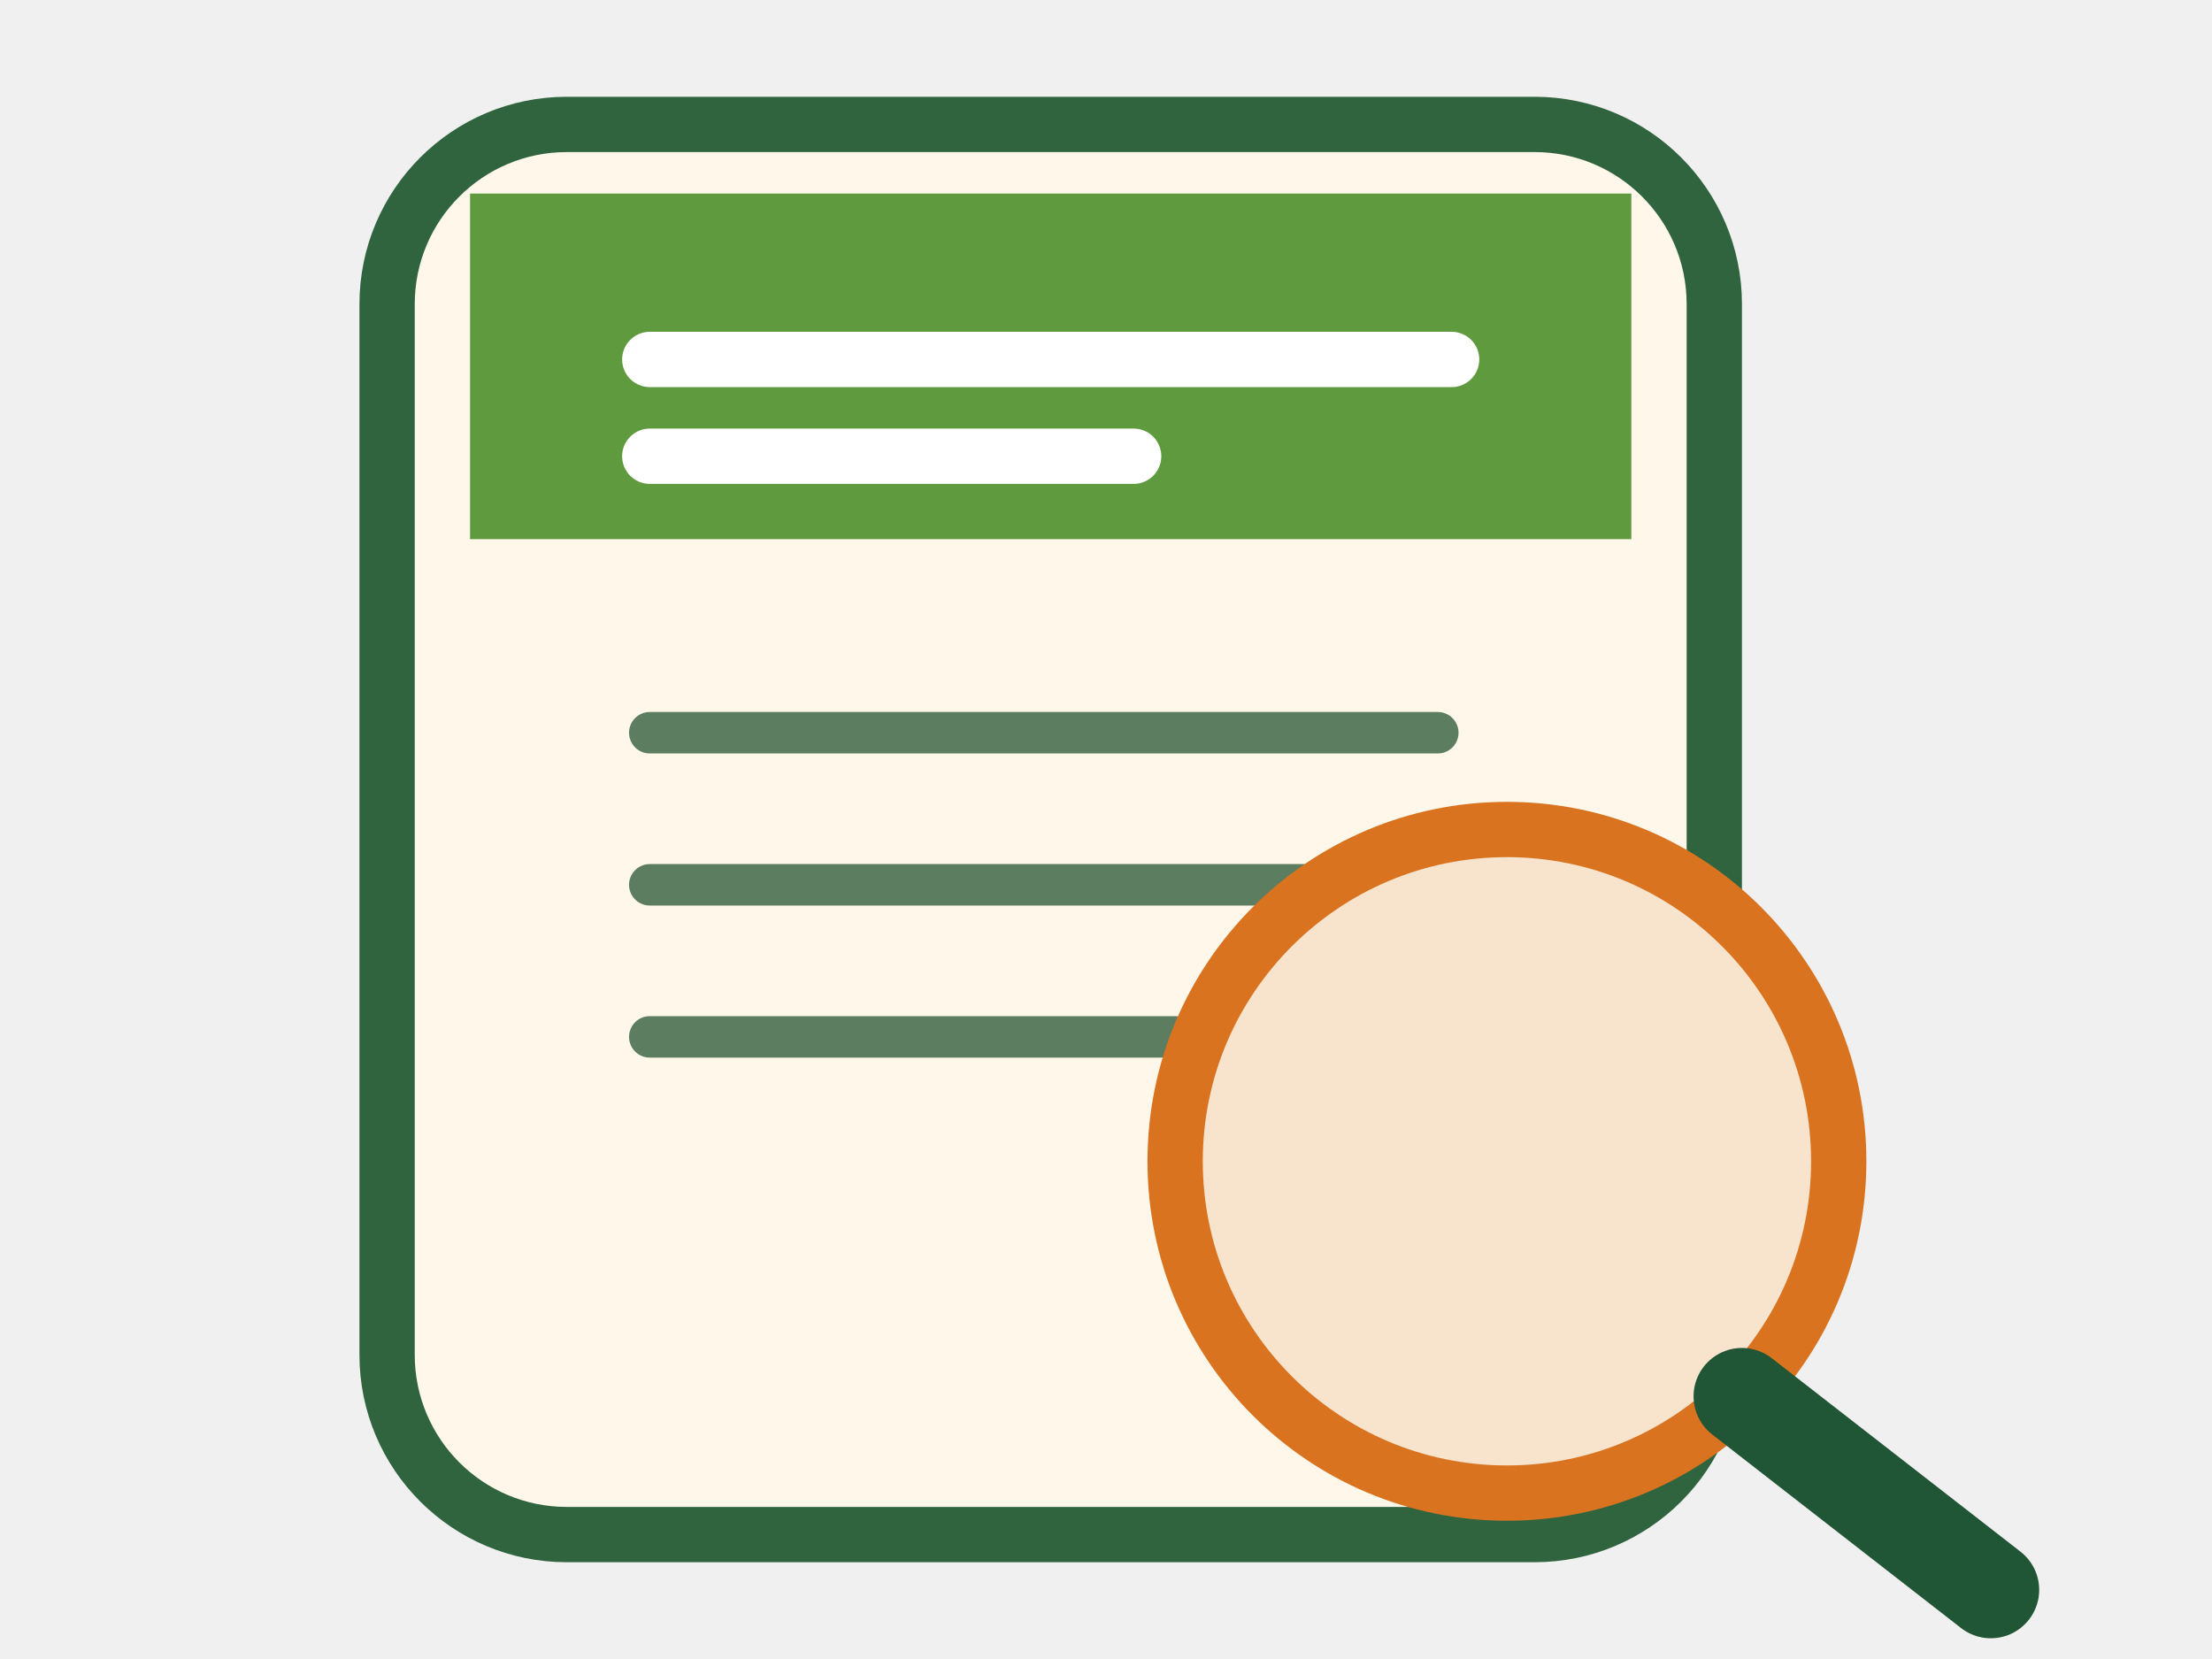
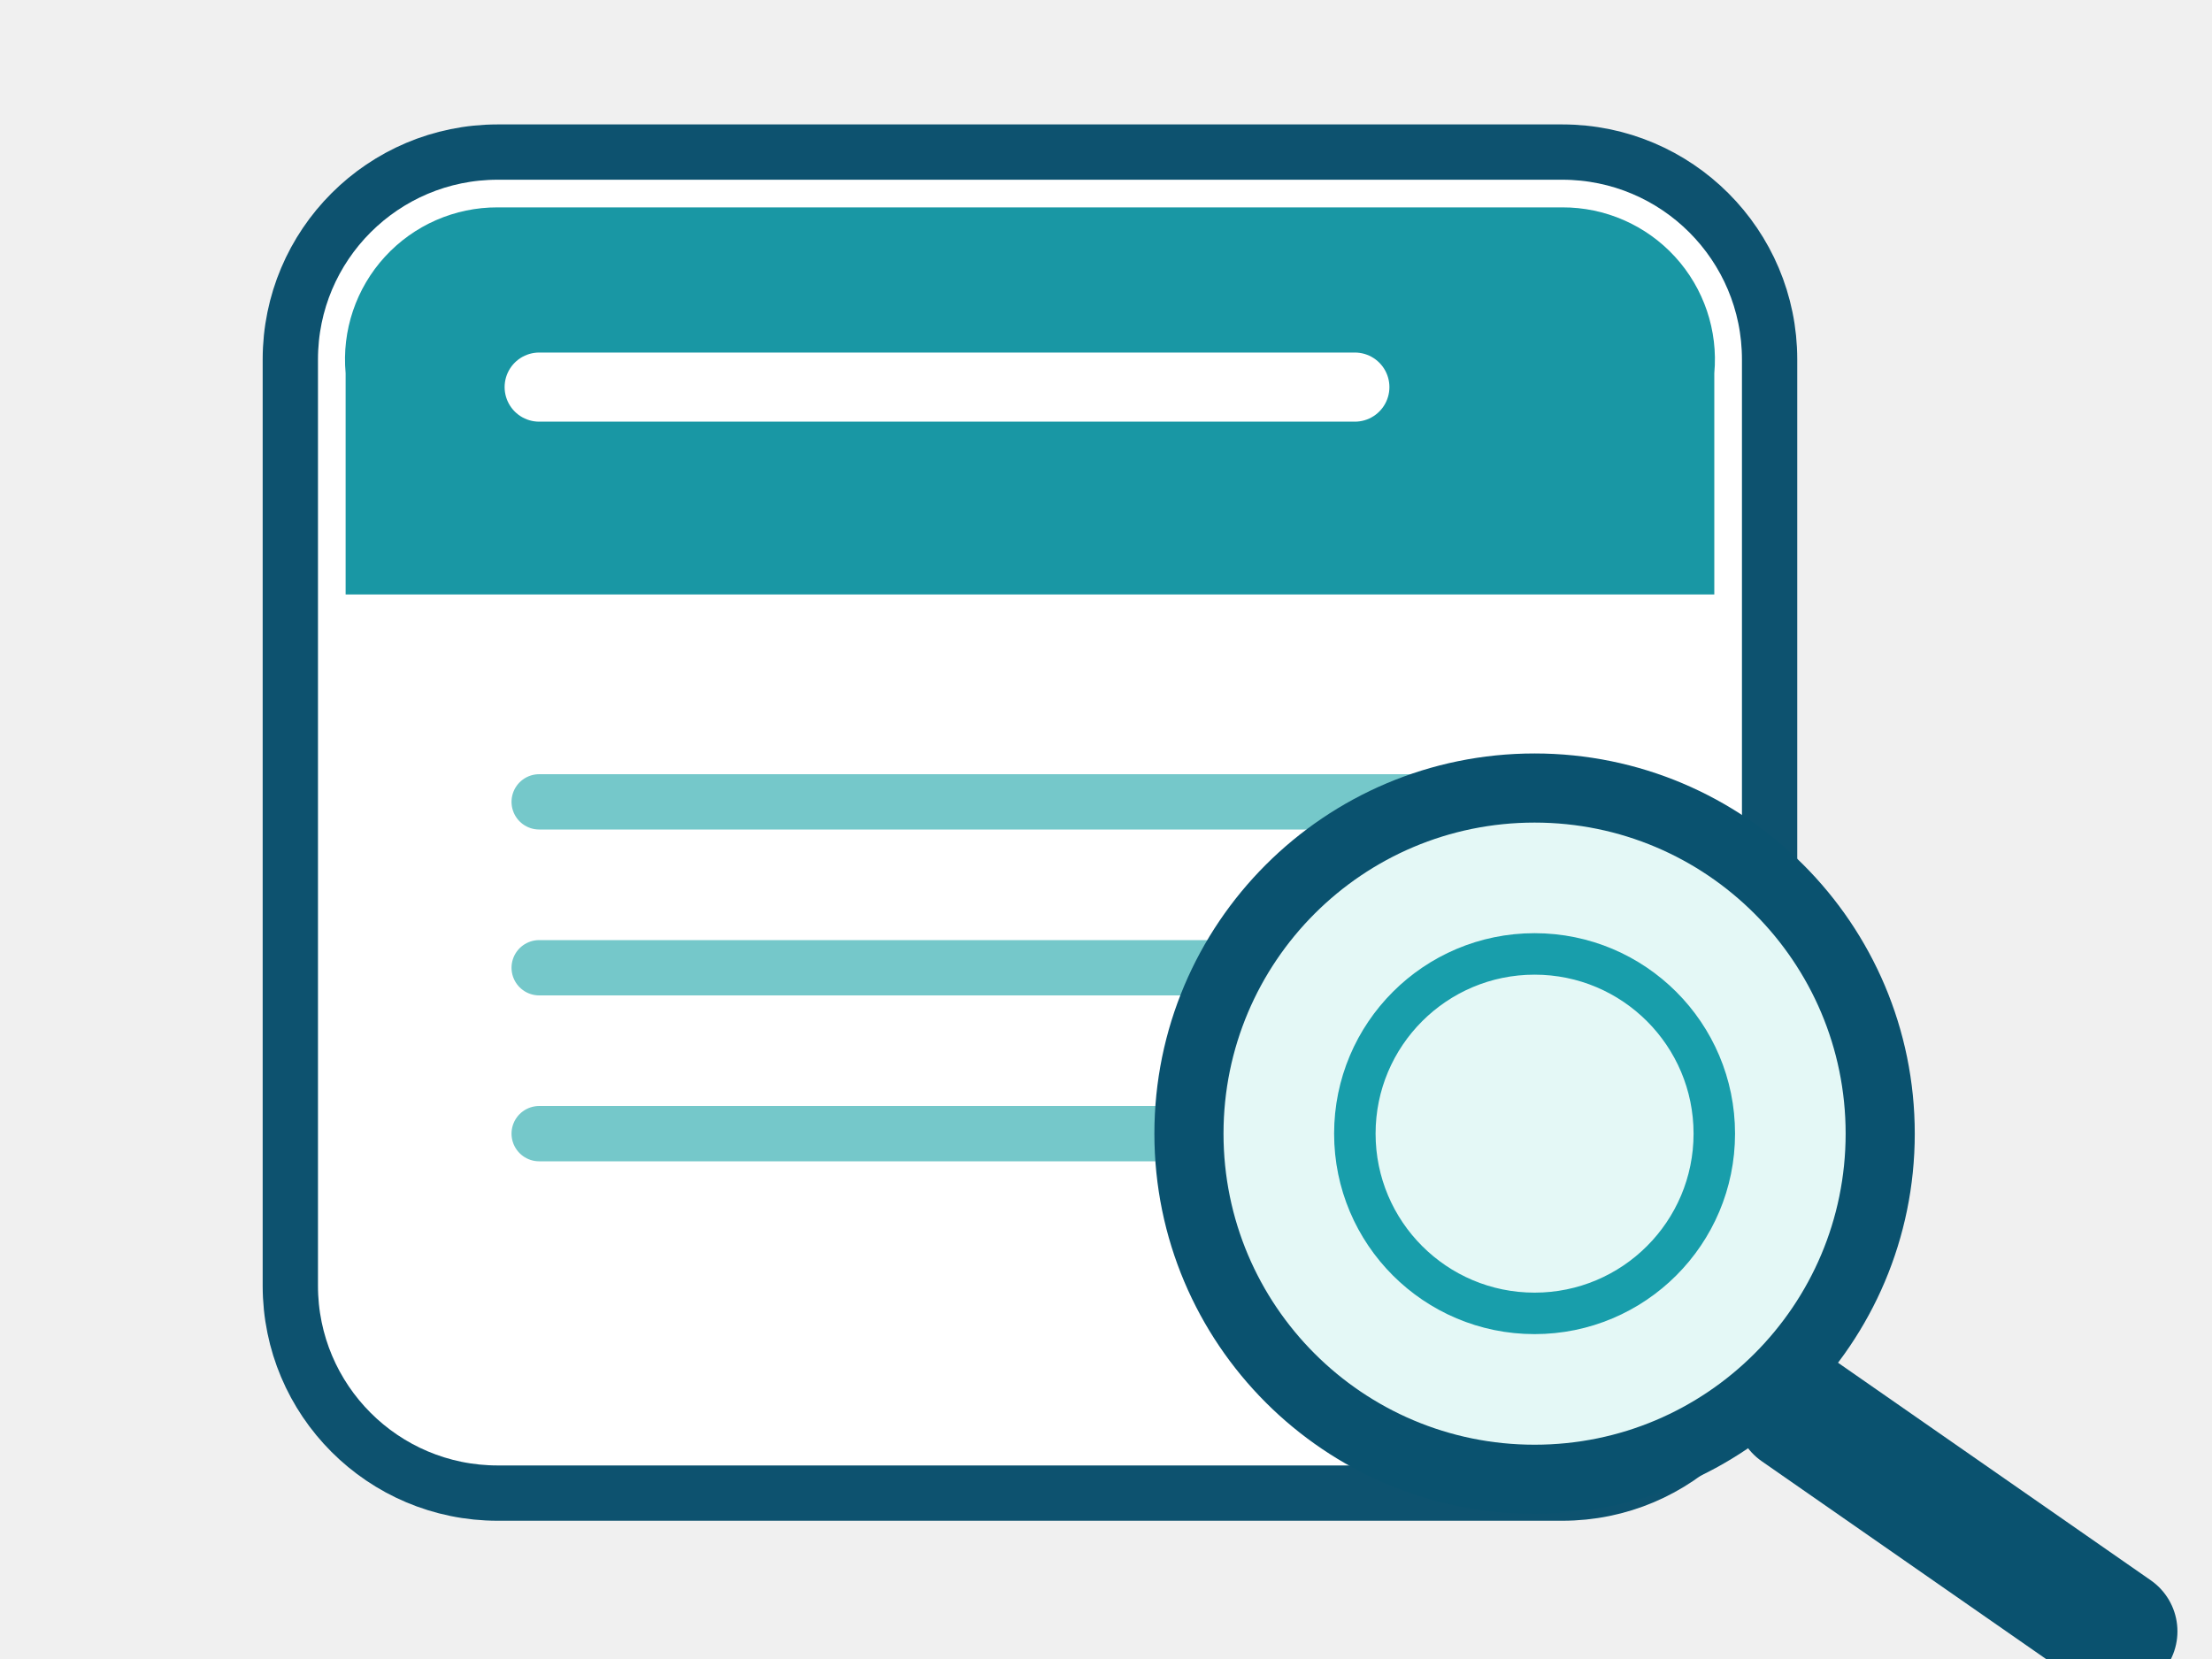
- <svg xmlns="http://www.w3.org/2000/svg" viewBox="0 0 160 120" fill="none">
-   <rect x="28" y="9" width="96" height="102" rx="13" fill="#FFF8EA" stroke="#2F643F" stroke-width="4" />
-   <path d="M34 14h84v25H34z" fill="#5F9A3E" />
-   <path d="M47 26h58M47 33h35" stroke="#fff" stroke-width="4" stroke-linecap="round" />
-   <path d="M47 53h57M47 64h57M47 75h38" stroke="#5D7D61" stroke-width="3" stroke-linecap="round" />
-   <circle cx="109" cy="84" r="24" fill="#F8E3CD" stroke="#D9731F" stroke-width="4" />
-   <path d="m126 101 18 14" stroke="#205535" stroke-width="7" stroke-linecap="round" />
+ <svg xmlns="http://www.w3.org/2000/svg" viewBox="0 0 160 120" fill="none" role="img" aria-labelledby="t">
+   <rect x="21" y="11" width="107" height="97" rx="15" fill="#fff" stroke="#0D526F" stroke-width="4" />
+   <path d="M25 27a11 11 0 0 1 11-12h77a11 11 0 0 1 11 12v16H25V27Z" fill="#1997A4" />
+   <path d="M39 28h59" stroke="#fff" stroke-width="5" stroke-linecap="round" />
+   <path d="M39 58h71M39 70h71M39 82h48" stroke="#75C8CA" stroke-width="4" stroke-linecap="round" />
+   <circle cx="111" cy="82" r="25" fill="#E4F8F6" stroke="#0A526F" stroke-width="5" />
+   <circle cx="111" cy="82" r="13" stroke="#189EAB" stroke-width="3" />
+   <path d="m130 102 23 16" stroke="#0A526F" stroke-width="9" stroke-linecap="round" />
</svg>
